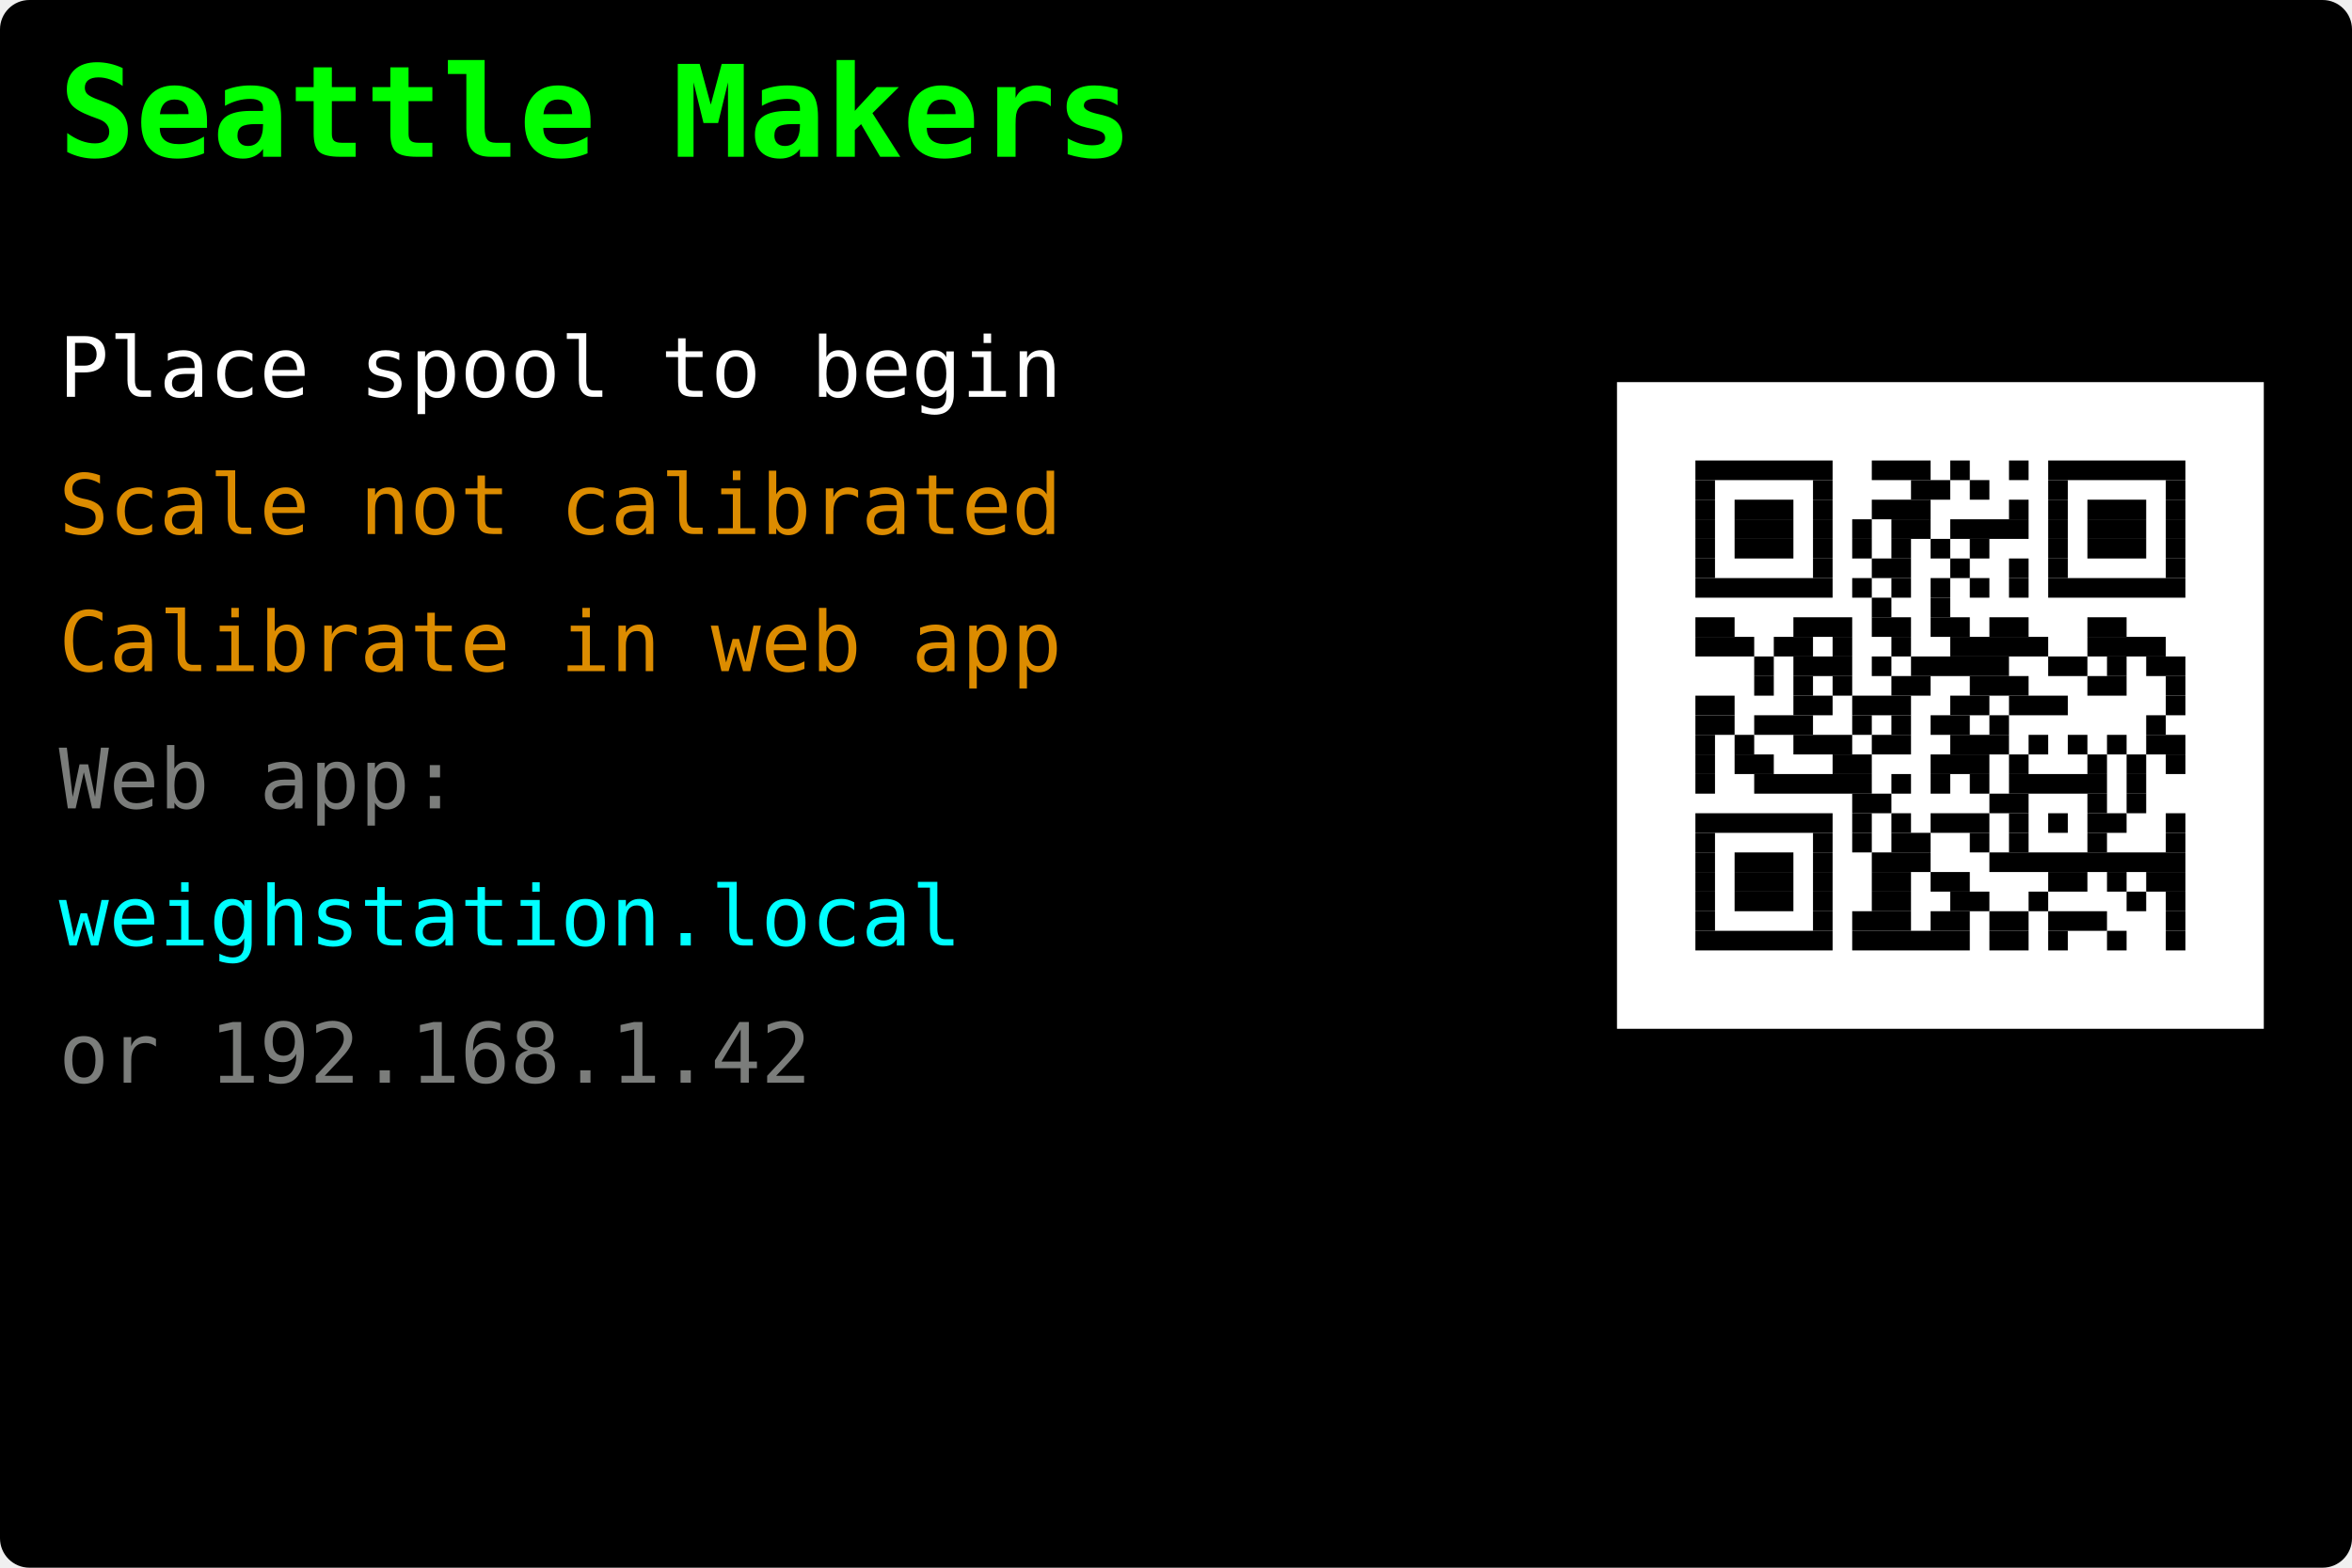
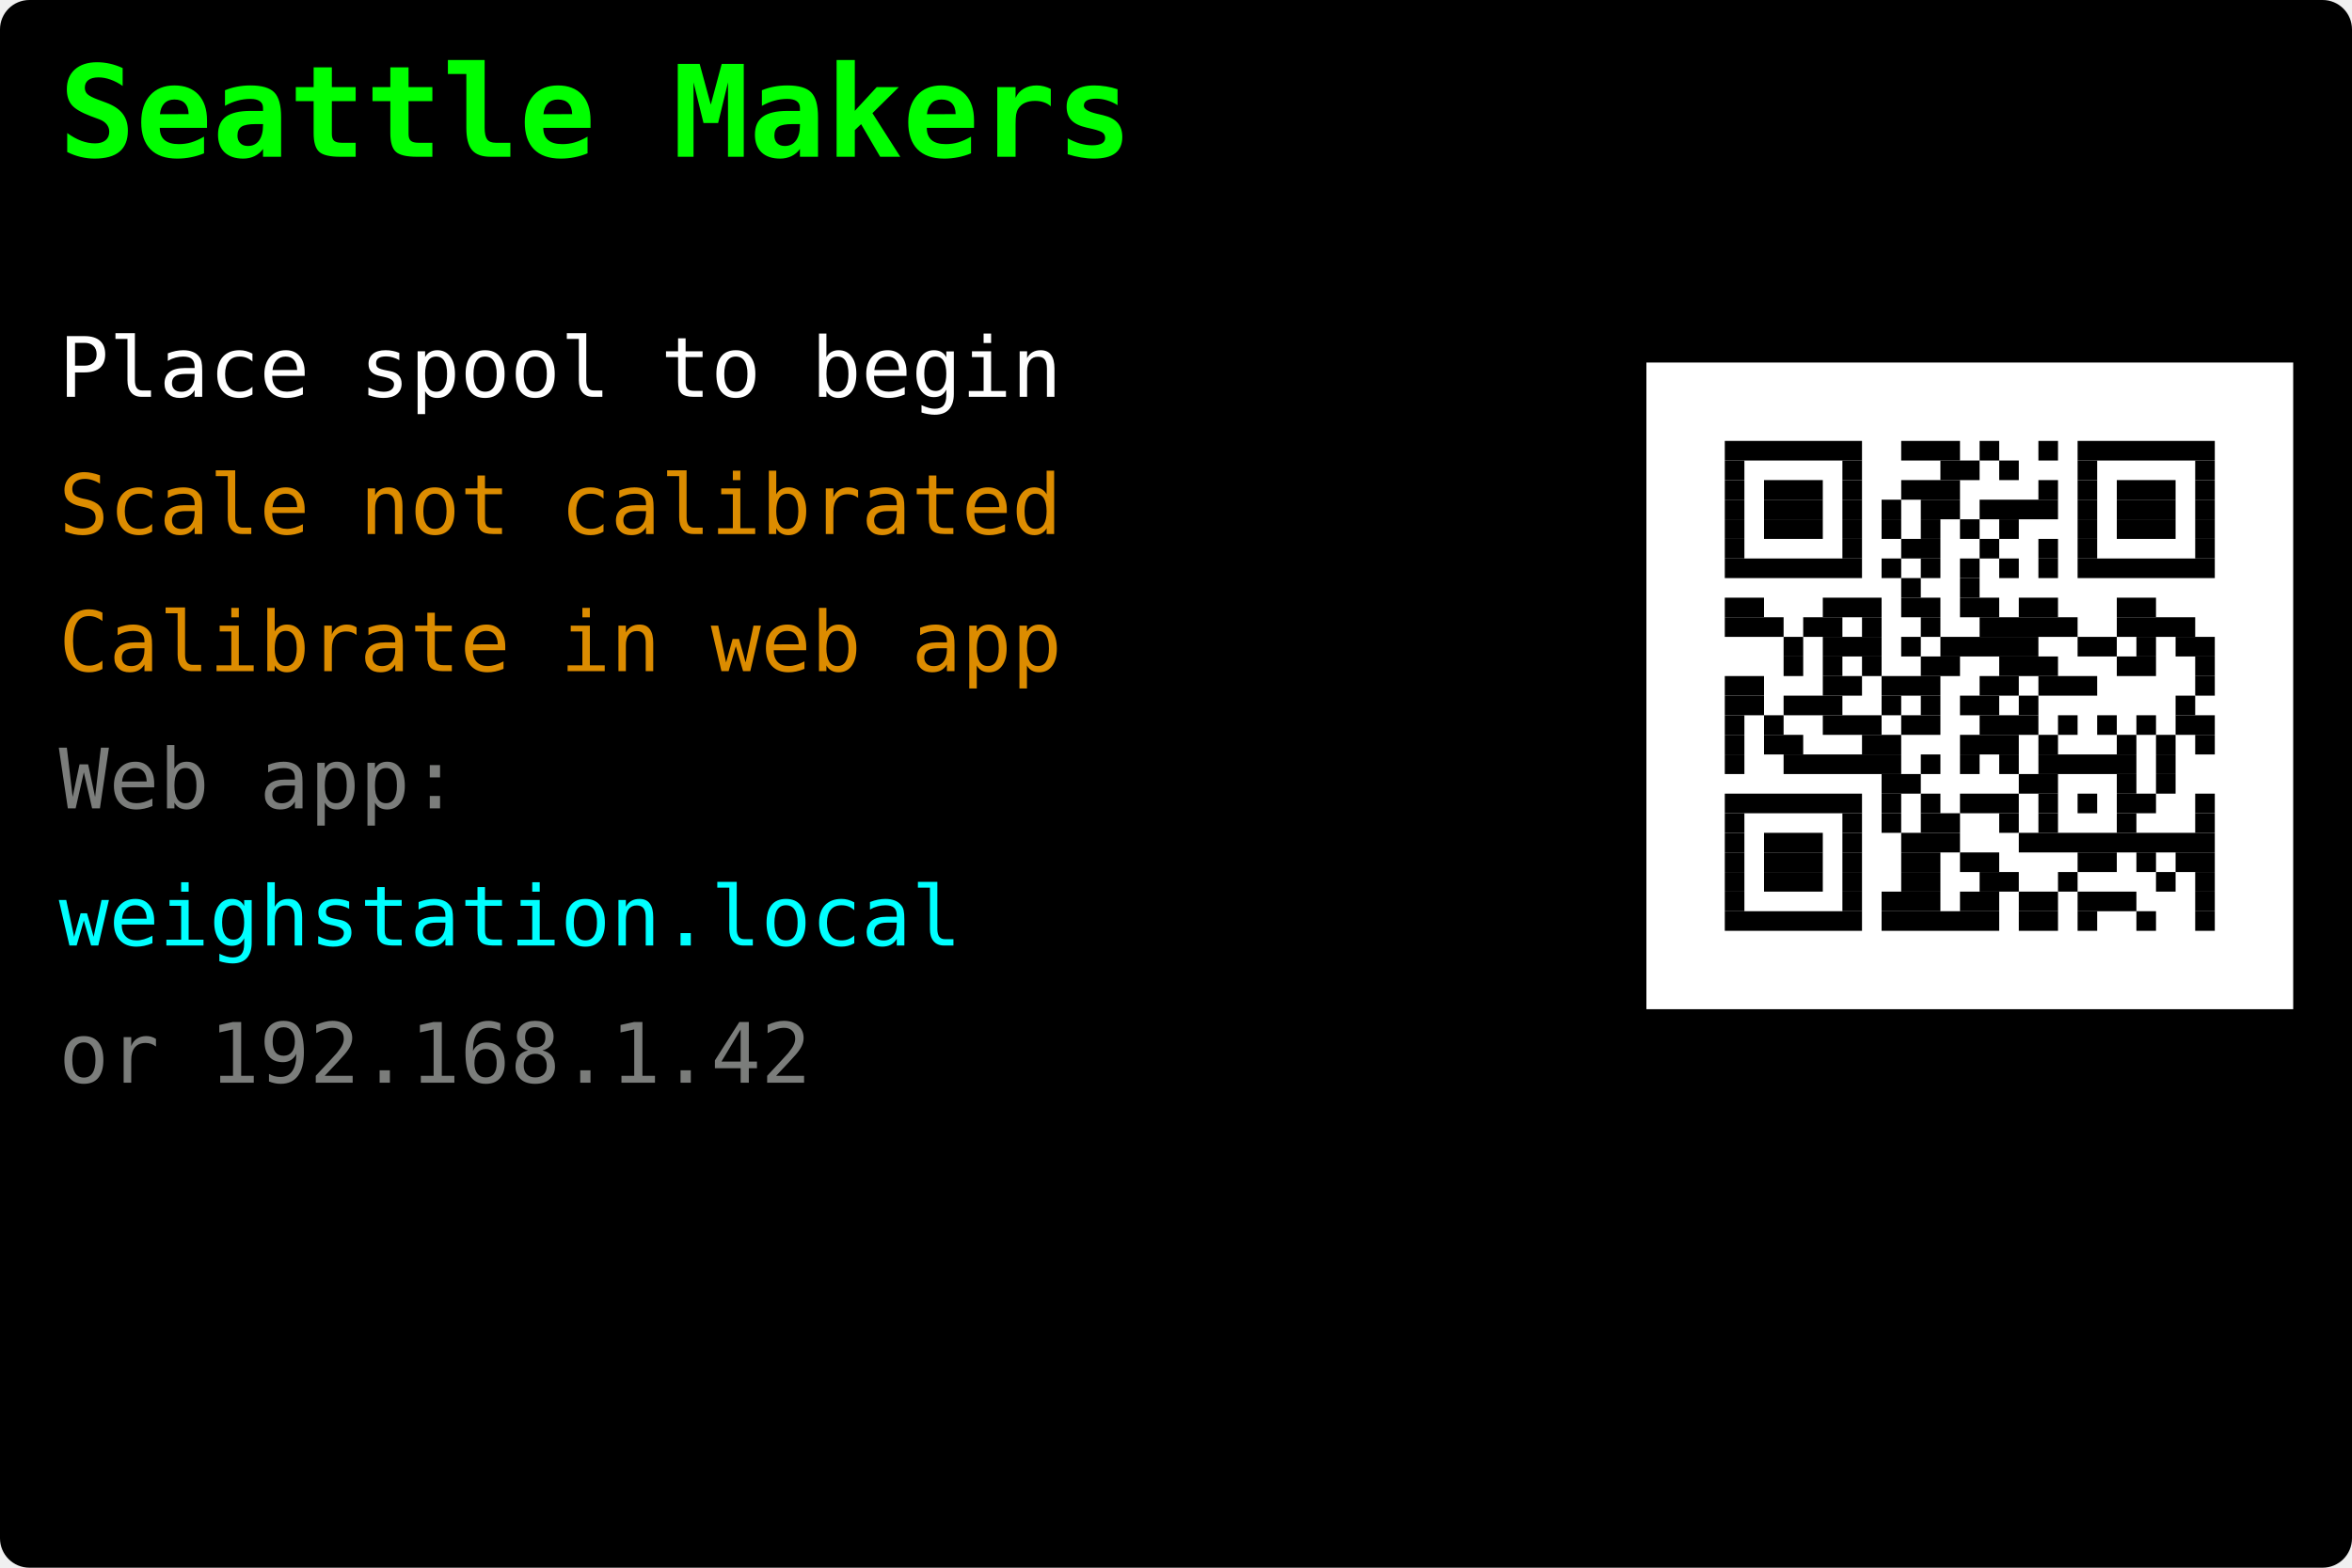
<svg xmlns="http://www.w3.org/2000/svg" viewBox="0 0 480 320" width="480" font-family="ui-monospace,Menlo,Consolas,monospace">
  <rect width="480" height="320" rx="6" fill="#000" />
  <text x="12" y="32" font-size="26" font-weight="700" fill="#00ff00">Seattle Makers</text>
  <text x="12" y="81" font-size="17" fill="#ffffff">Place spool to begin</text>
  <text x="12" y="109" font-size="17" fill="#dc8c00">Scale not calibrated</text>
  <text x="12" y="137" font-size="17" fill="#dc8c00">Calibrate in web app</text>
  <text x="12" y="165" font-size="17" fill="#7b7d7b">Web app:</text>
  <text x="12" y="193" font-size="17" fill="#00ffff">weighstation.local</text>
  <text x="12" y="221" font-size="17" fill="#7b7d7b">or 192.168.1.42</text>
-   <rect x="330" y="78" width="132" height="132" fill="#fff" />
-   <rect x="346" y="94" width="28" height="4" fill="#000" />
-   <rect x="382" y="94" width="12" height="4" fill="#000" />
-   <rect x="398" y="94" width="4" height="4" fill="#000" />
-   <rect x="410" y="94" width="4" height="4" fill="#000" />
-   <rect x="418" y="94" width="28" height="4" fill="#000" />
-   <rect x="346" y="98" width="4" height="4" fill="#000" />
-   <rect x="370" y="98" width="4" height="4" fill="#000" />
-   <rect x="390" y="98" width="8" height="4" fill="#000" />
-   <rect x="402" y="98" width="4" height="4" fill="#000" />
-   <rect x="418" y="98" width="4" height="4" fill="#000" />
-   <rect x="442" y="98" width="4" height="4" fill="#000" />
-   <rect x="346" y="102" width="4" height="4" fill="#000" />
-   <rect x="354" y="102" width="12" height="4" fill="#000" />
-   <rect x="370" y="102" width="4" height="4" fill="#000" />
-   <rect x="382" y="102" width="12" height="4" fill="#000" />
-   <rect x="410" y="102" width="4" height="4" fill="#000" />
-   <rect x="418" y="102" width="4" height="4" fill="#000" />
-   <rect x="426" y="102" width="12" height="4" fill="#000" />
-   <rect x="442" y="102" width="4" height="4" fill="#000" />
-   <rect x="346" y="106" width="4" height="4" fill="#000" />
-   <rect x="354" y="106" width="12" height="4" fill="#000" />
-   <rect x="370" y="106" width="4" height="4" fill="#000" />
-   <rect x="378" y="106" width="4" height="4" fill="#000" />
-   <rect x="386" y="106" width="8" height="4" fill="#000" />
-   <rect x="398" y="106" width="16" height="4" fill="#000" />
-   <rect x="418" y="106" width="4" height="4" fill="#000" />
-   <rect x="426" y="106" width="12" height="4" fill="#000" />
-   <rect x="442" y="106" width="4" height="4" fill="#000" />
-   <rect x="346" y="110" width="4" height="4" fill="#000" />
-   <rect x="354" y="110" width="12" height="4" fill="#000" />
-   <rect x="370" y="110" width="4" height="4" fill="#000" />
-   <rect x="378" y="110" width="4" height="4" fill="#000" />
-   <rect x="386" y="110" width="4" height="4" fill="#000" />
-   <rect x="394" y="110" width="4" height="4" fill="#000" />
-   <rect x="402" y="110" width="4" height="4" fill="#000" />
-   <rect x="418" y="110" width="4" height="4" fill="#000" />
-   <rect x="426" y="110" width="12" height="4" fill="#000" />
-   <rect x="442" y="110" width="4" height="4" fill="#000" />
-   <rect x="346" y="114" width="4" height="4" fill="#000" />
-   <rect x="370" y="114" width="4" height="4" fill="#000" />
-   <rect x="382" y="114" width="8" height="4" fill="#000" />
-   <rect x="398" y="114" width="4" height="4" fill="#000" />
-   <rect x="410" y="114" width="4" height="4" fill="#000" />
-   <rect x="418" y="114" width="4" height="4" fill="#000" />
-   <rect x="442" y="114" width="4" height="4" fill="#000" />
-   <rect x="346" y="118" width="28" height="4" fill="#000" />
-   <rect x="378" y="118" width="4" height="4" fill="#000" />
-   <rect x="386" y="118" width="4" height="4" fill="#000" />
-   <rect x="394" y="118" width="4" height="4" fill="#000" />
-   <rect x="402" y="118" width="4" height="4" fill="#000" />
-   <rect x="410" y="118" width="4" height="4" fill="#000" />
-   <rect x="418" y="118" width="28" height="4" fill="#000" />
-   <rect x="382" y="122" width="4" height="4" fill="#000" />
-   <rect x="394" y="122" width="4" height="4" fill="#000" />
-   <rect x="346" y="126" width="8" height="4" fill="#000" />
-   <rect x="366" y="126" width="12" height="4" fill="#000" />
-   <rect x="382" y="126" width="8" height="4" fill="#000" />
-   <rect x="394" y="126" width="8" height="4" fill="#000" />
-   <rect x="406" y="126" width="8" height="4" fill="#000" />
-   <rect x="426" y="126" width="8" height="4" fill="#000" />
-   <rect x="346" y="130" width="12" height="4" fill="#000" />
-   <rect x="362" y="130" width="8" height="4" fill="#000" />
-   <rect x="374" y="130" width="4" height="4" fill="#000" />
-   <rect x="386" y="130" width="4" height="4" fill="#000" />
-   <rect x="398" y="130" width="20" height="4" fill="#000" />
-   <rect x="426" y="130" width="16" height="4" fill="#000" />
-   <rect x="358" y="134" width="4" height="4" fill="#000" />
-   <rect x="366" y="134" width="12" height="4" fill="#000" />
-   <rect x="382" y="134" width="4" height="4" fill="#000" />
-   <rect x="390" y="134" width="20" height="4" fill="#000" />
-   <rect x="418" y="134" width="8" height="4" fill="#000" />
-   <rect x="430" y="134" width="4" height="4" fill="#000" />
-   <rect x="438" y="134" width="8" height="4" fill="#000" />
-   <rect x="358" y="138" width="4" height="4" fill="#000" />
-   <rect x="366" y="138" width="4" height="4" fill="#000" />
-   <rect x="374" y="138" width="4" height="4" fill="#000" />
-   <rect x="386" y="138" width="8" height="4" fill="#000" />
-   <rect x="402" y="138" width="12" height="4" fill="#000" />
-   <rect x="426" y="138" width="8" height="4" fill="#000" />
-   <rect x="442" y="138" width="4" height="4" fill="#000" />
-   <rect x="346" y="142" width="8" height="4" fill="#000" />
-   <rect x="366" y="142" width="8" height="4" fill="#000" />
-   <rect x="378" y="142" width="12" height="4" fill="#000" />
-   <rect x="398" y="142" width="8" height="4" fill="#000" />
-   <rect x="410" y="142" width="12" height="4" fill="#000" />
-   <rect x="442" y="142" width="4" height="4" fill="#000" />
-   <rect x="346" y="146" width="8" height="4" fill="#000" />
-   <rect x="358" y="146" width="12" height="4" fill="#000" />
-   <rect x="378" y="146" width="4" height="4" fill="#000" />
-   <rect x="386" y="146" width="4" height="4" fill="#000" />
-   <rect x="394" y="146" width="8" height="4" fill="#000" />
-   <rect x="406" y="146" width="4" height="4" fill="#000" />
-   <rect x="438" y="146" width="4" height="4" fill="#000" />
-   <rect x="346" y="150" width="4" height="4" fill="#000" />
-   <rect x="354" y="150" width="4" height="4" fill="#000" />
-   <rect x="366" y="150" width="12" height="4" fill="#000" />
-   <rect x="382" y="150" width="8" height="4" fill="#000" />
-   <rect x="398" y="150" width="12" height="4" fill="#000" />
-   <rect x="414" y="150" width="4" height="4" fill="#000" />
-   <rect x="422" y="150" width="4" height="4" fill="#000" />
-   <rect x="430" y="150" width="4" height="4" fill="#000" />
-   <rect x="438" y="150" width="8" height="4" fill="#000" />
-   <rect x="346" y="154" width="4" height="4" fill="#000" />
-   <rect x="354" y="154" width="8" height="4" fill="#000" />
-   <rect x="374" y="154" width="8" height="4" fill="#000" />
-   <rect x="394" y="154" width="12" height="4" fill="#000" />
-   <rect x="410" y="154" width="4" height="4" fill="#000" />
-   <rect x="426" y="154" width="4" height="4" fill="#000" />
-   <rect x="434" y="154" width="4" height="4" fill="#000" />
-   <rect x="442" y="154" width="4" height="4" fill="#000" />
-   <rect x="346" y="158" width="4" height="4" fill="#000" />
-   <rect x="358" y="158" width="24" height="4" fill="#000" />
-   <rect x="386" y="158" width="4" height="4" fill="#000" />
-   <rect x="394" y="158" width="4" height="4" fill="#000" />
-   <rect x="402" y="158" width="4" height="4" fill="#000" />
-   <rect x="410" y="158" width="20" height="4" fill="#000" />
-   <rect x="434" y="158" width="4" height="4" fill="#000" />
-   <rect x="378" y="162" width="8" height="4" fill="#000" />
-   <rect x="406" y="162" width="8" height="4" fill="#000" />
-   <rect x="426" y="162" width="4" height="4" fill="#000" />
-   <rect x="434" y="162" width="4" height="4" fill="#000" />
-   <rect x="346" y="166" width="28" height="4" fill="#000" />
-   <rect x="378" y="166" width="4" height="4" fill="#000" />
-   <rect x="386" y="166" width="4" height="4" fill="#000" />
-   <rect x="394" y="166" width="12" height="4" fill="#000" />
-   <rect x="410" y="166" width="4" height="4" fill="#000" />
-   <rect x="418" y="166" width="4" height="4" fill="#000" />
-   <rect x="426" y="166" width="8" height="4" fill="#000" />
-   <rect x="442" y="166" width="4" height="4" fill="#000" />
-   <rect x="346" y="170" width="4" height="4" fill="#000" />
-   <rect x="370" y="170" width="4" height="4" fill="#000" />
-   <rect x="378" y="170" width="4" height="4" fill="#000" />
-   <rect x="386" y="170" width="8" height="4" fill="#000" />
-   <rect x="402" y="170" width="4" height="4" fill="#000" />
-   <rect x="410" y="170" width="4" height="4" fill="#000" />
-   <rect x="426" y="170" width="4" height="4" fill="#000" />
-   <rect x="442" y="170" width="4" height="4" fill="#000" />
-   <rect x="346" y="174" width="4" height="4" fill="#000" />
-   <rect x="354" y="174" width="12" height="4" fill="#000" />
-   <rect x="370" y="174" width="4" height="4" fill="#000" />
-   <rect x="382" y="174" width="12" height="4" fill="#000" />
-   <rect x="406" y="174" width="40" height="4" fill="#000" />
-   <rect x="346" y="178" width="4" height="4" fill="#000" />
-   <rect x="354" y="178" width="12" height="4" fill="#000" />
-   <rect x="370" y="178" width="4" height="4" fill="#000" />
-   <rect x="382" y="178" width="8" height="4" fill="#000" />
-   <rect x="394" y="178" width="8" height="4" fill="#000" />
-   <rect x="418" y="178" width="8" height="4" fill="#000" />
-   <rect x="430" y="178" width="4" height="4" fill="#000" />
-   <rect x="438" y="178" width="8" height="4" fill="#000" />
-   <rect x="346" y="182" width="4" height="4" fill="#000" />
-   <rect x="354" y="182" width="12" height="4" fill="#000" />
-   <rect x="370" y="182" width="4" height="4" fill="#000" />
-   <rect x="382" y="182" width="8" height="4" fill="#000" />
-   <rect x="398" y="182" width="8" height="4" fill="#000" />
-   <rect x="414" y="182" width="4" height="4" fill="#000" />
-   <rect x="434" y="182" width="4" height="4" fill="#000" />
-   <rect x="442" y="182" width="4" height="4" fill="#000" />
-   <rect x="346" y="186" width="4" height="4" fill="#000" />
-   <rect x="370" y="186" width="4" height="4" fill="#000" />
-   <rect x="378" y="186" width="12" height="4" fill="#000" />
-   <rect x="394" y="186" width="8" height="4" fill="#000" />
-   <rect x="406" y="186" width="8" height="4" fill="#000" />
-   <rect x="418" y="186" width="12" height="4" fill="#000" />
-   <rect x="442" y="186" width="4" height="4" fill="#000" />
-   <rect x="346" y="190" width="28" height="4" fill="#000" />
-   <rect x="378" y="190" width="24" height="4" fill="#000" />
-   <rect x="406" y="190" width="8" height="4" fill="#000" />
-   <rect x="418" y="190" width="4" height="4" fill="#000" />
-   <rect x="430" y="190" width="4" height="4" fill="#000" />
-   <rect x="442" y="190" width="4" height="4" fill="#000" />
+   <rect x="336" y="74" width="132" height="132" fill="#fff" />
+   <rect x="352" y="90" width="28" height="4" fill="#000" />
+   <rect x="388" y="90" width="12" height="4" fill="#000" />
+   <rect x="404" y="90" width="4" height="4" fill="#000" />
+   <rect x="416" y="90" width="4" height="4" fill="#000" />
+   <rect x="424" y="90" width="28" height="4" fill="#000" />
+   <rect x="352" y="94" width="4" height="4" fill="#000" />
+   <rect x="376" y="94" width="4" height="4" fill="#000" />
+   <rect x="396" y="94" width="8" height="4" fill="#000" />
+   <rect x="408" y="94" width="4" height="4" fill="#000" />
+   <rect x="424" y="94" width="4" height="4" fill="#000" />
+   <rect x="448" y="94" width="4" height="4" fill="#000" />
+   <rect x="352" y="98" width="4" height="4" fill="#000" />
+   <rect x="360" y="98" width="12" height="4" fill="#000" />
+   <rect x="376" y="98" width="4" height="4" fill="#000" />
+   <rect x="388" y="98" width="12" height="4" fill="#000" />
+   <rect x="416" y="98" width="4" height="4" fill="#000" />
+   <rect x="424" y="98" width="4" height="4" fill="#000" />
+   <rect x="432" y="98" width="12" height="4" fill="#000" />
+   <rect x="448" y="98" width="4" height="4" fill="#000" />
+   <rect x="352" y="102" width="4" height="4" fill="#000" />
+   <rect x="360" y="102" width="12" height="4" fill="#000" />
+   <rect x="376" y="102" width="4" height="4" fill="#000" />
+   <rect x="384" y="102" width="4" height="4" fill="#000" />
+   <rect x="392" y="102" width="8" height="4" fill="#000" />
+   <rect x="404" y="102" width="16" height="4" fill="#000" />
+   <rect x="424" y="102" width="4" height="4" fill="#000" />
+   <rect x="432" y="102" width="12" height="4" fill="#000" />
+   <rect x="448" y="102" width="4" height="4" fill="#000" />
+   <rect x="352" y="106" width="4" height="4" fill="#000" />
+   <rect x="360" y="106" width="12" height="4" fill="#000" />
+   <rect x="376" y="106" width="4" height="4" fill="#000" />
+   <rect x="384" y="106" width="4" height="4" fill="#000" />
+   <rect x="392" y="106" width="4" height="4" fill="#000" />
+   <rect x="400" y="106" width="4" height="4" fill="#000" />
+   <rect x="408" y="106" width="4" height="4" fill="#000" />
+   <rect x="424" y="106" width="4" height="4" fill="#000" />
+   <rect x="432" y="106" width="12" height="4" fill="#000" />
+   <rect x="448" y="106" width="4" height="4" fill="#000" />
+   <rect x="352" y="110" width="4" height="4" fill="#000" />
+   <rect x="376" y="110" width="4" height="4" fill="#000" />
+   <rect x="388" y="110" width="8" height="4" fill="#000" />
+   <rect x="404" y="110" width="4" height="4" fill="#000" />
+   <rect x="416" y="110" width="4" height="4" fill="#000" />
+   <rect x="424" y="110" width="4" height="4" fill="#000" />
+   <rect x="448" y="110" width="4" height="4" fill="#000" />
+   <rect x="352" y="114" width="28" height="4" fill="#000" />
+   <rect x="384" y="114" width="4" height="4" fill="#000" />
+   <rect x="392" y="114" width="4" height="4" fill="#000" />
+   <rect x="400" y="114" width="4" height="4" fill="#000" />
+   <rect x="408" y="114" width="4" height="4" fill="#000" />
+   <rect x="416" y="114" width="4" height="4" fill="#000" />
+   <rect x="424" y="114" width="28" height="4" fill="#000" />
+   <rect x="388" y="118" width="4" height="4" fill="#000" />
+   <rect x="400" y="118" width="4" height="4" fill="#000" />
+   <rect x="352" y="122" width="8" height="4" fill="#000" />
+   <rect x="372" y="122" width="12" height="4" fill="#000" />
+   <rect x="388" y="122" width="8" height="4" fill="#000" />
+   <rect x="400" y="122" width="8" height="4" fill="#000" />
+   <rect x="412" y="122" width="8" height="4" fill="#000" />
+   <rect x="432" y="122" width="8" height="4" fill="#000" />
+   <rect x="352" y="126" width="12" height="4" fill="#000" />
+   <rect x="368" y="126" width="8" height="4" fill="#000" />
+   <rect x="380" y="126" width="4" height="4" fill="#000" />
+   <rect x="392" y="126" width="4" height="4" fill="#000" />
+   <rect x="404" y="126" width="20" height="4" fill="#000" />
+   <rect x="432" y="126" width="16" height="4" fill="#000" />
+   <rect x="364" y="130" width="4" height="4" fill="#000" />
+   <rect x="372" y="130" width="12" height="4" fill="#000" />
+   <rect x="388" y="130" width="4" height="4" fill="#000" />
+   <rect x="396" y="130" width="20" height="4" fill="#000" />
+   <rect x="424" y="130" width="8" height="4" fill="#000" />
+   <rect x="436" y="130" width="4" height="4" fill="#000" />
+   <rect x="444" y="130" width="8" height="4" fill="#000" />
+   <rect x="364" y="134" width="4" height="4" fill="#000" />
+   <rect x="372" y="134" width="4" height="4" fill="#000" />
+   <rect x="380" y="134" width="4" height="4" fill="#000" />
+   <rect x="392" y="134" width="8" height="4" fill="#000" />
+   <rect x="408" y="134" width="12" height="4" fill="#000" />
+   <rect x="432" y="134" width="8" height="4" fill="#000" />
+   <rect x="448" y="134" width="4" height="4" fill="#000" />
+   <rect x="352" y="138" width="8" height="4" fill="#000" />
+   <rect x="372" y="138" width="8" height="4" fill="#000" />
+   <rect x="384" y="138" width="12" height="4" fill="#000" />
+   <rect x="404" y="138" width="8" height="4" fill="#000" />
+   <rect x="416" y="138" width="12" height="4" fill="#000" />
+   <rect x="448" y="138" width="4" height="4" fill="#000" />
+   <rect x="352" y="142" width="8" height="4" fill="#000" />
+   <rect x="364" y="142" width="12" height="4" fill="#000" />
+   <rect x="384" y="142" width="4" height="4" fill="#000" />
+   <rect x="392" y="142" width="4" height="4" fill="#000" />
+   <rect x="400" y="142" width="8" height="4" fill="#000" />
+   <rect x="412" y="142" width="4" height="4" fill="#000" />
+   <rect x="444" y="142" width="4" height="4" fill="#000" />
+   <rect x="352" y="146" width="4" height="4" fill="#000" />
+   <rect x="360" y="146" width="4" height="4" fill="#000" />
+   <rect x="372" y="146" width="12" height="4" fill="#000" />
+   <rect x="388" y="146" width="8" height="4" fill="#000" />
+   <rect x="404" y="146" width="12" height="4" fill="#000" />
+   <rect x="420" y="146" width="4" height="4" fill="#000" />
+   <rect x="428" y="146" width="4" height="4" fill="#000" />
+   <rect x="436" y="146" width="4" height="4" fill="#000" />
+   <rect x="444" y="146" width="8" height="4" fill="#000" />
+   <rect x="352" y="150" width="4" height="4" fill="#000" />
+   <rect x="360" y="150" width="8" height="4" fill="#000" />
+   <rect x="380" y="150" width="8" height="4" fill="#000" />
+   <rect x="400" y="150" width="12" height="4" fill="#000" />
+   <rect x="416" y="150" width="4" height="4" fill="#000" />
+   <rect x="432" y="150" width="4" height="4" fill="#000" />
+   <rect x="440" y="150" width="4" height="4" fill="#000" />
+   <rect x="448" y="150" width="4" height="4" fill="#000" />
+   <rect x="352" y="154" width="4" height="4" fill="#000" />
+   <rect x="364" y="154" width="24" height="4" fill="#000" />
+   <rect x="392" y="154" width="4" height="4" fill="#000" />
+   <rect x="400" y="154" width="4" height="4" fill="#000" />
+   <rect x="408" y="154" width="4" height="4" fill="#000" />
+   <rect x="416" y="154" width="20" height="4" fill="#000" />
+   <rect x="440" y="154" width="4" height="4" fill="#000" />
+   <rect x="384" y="158" width="8" height="4" fill="#000" />
+   <rect x="412" y="158" width="8" height="4" fill="#000" />
+   <rect x="432" y="158" width="4" height="4" fill="#000" />
+   <rect x="440" y="158" width="4" height="4" fill="#000" />
+   <rect x="352" y="162" width="28" height="4" fill="#000" />
+   <rect x="384" y="162" width="4" height="4" fill="#000" />
+   <rect x="392" y="162" width="4" height="4" fill="#000" />
+   <rect x="400" y="162" width="12" height="4" fill="#000" />
+   <rect x="416" y="162" width="4" height="4" fill="#000" />
+   <rect x="424" y="162" width="4" height="4" fill="#000" />
+   <rect x="432" y="162" width="8" height="4" fill="#000" />
+   <rect x="448" y="162" width="4" height="4" fill="#000" />
+   <rect x="352" y="166" width="4" height="4" fill="#000" />
+   <rect x="376" y="166" width="4" height="4" fill="#000" />
+   <rect x="384" y="166" width="4" height="4" fill="#000" />
+   <rect x="392" y="166" width="8" height="4" fill="#000" />
+   <rect x="408" y="166" width="4" height="4" fill="#000" />
+   <rect x="416" y="166" width="4" height="4" fill="#000" />
+   <rect x="432" y="166" width="4" height="4" fill="#000" />
+   <rect x="448" y="166" width="4" height="4" fill="#000" />
+   <rect x="352" y="170" width="4" height="4" fill="#000" />
+   <rect x="360" y="170" width="12" height="4" fill="#000" />
+   <rect x="376" y="170" width="4" height="4" fill="#000" />
+   <rect x="388" y="170" width="12" height="4" fill="#000" />
+   <rect x="412" y="170" width="40" height="4" fill="#000" />
+   <rect x="352" y="174" width="4" height="4" fill="#000" />
+   <rect x="360" y="174" width="12" height="4" fill="#000" />
+   <rect x="376" y="174" width="4" height="4" fill="#000" />
+   <rect x="388" y="174" width="8" height="4" fill="#000" />
+   <rect x="400" y="174" width="8" height="4" fill="#000" />
+   <rect x="424" y="174" width="8" height="4" fill="#000" />
+   <rect x="436" y="174" width="4" height="4" fill="#000" />
+   <rect x="444" y="174" width="8" height="4" fill="#000" />
+   <rect x="352" y="178" width="4" height="4" fill="#000" />
+   <rect x="360" y="178" width="12" height="4" fill="#000" />
+   <rect x="376" y="178" width="4" height="4" fill="#000" />
+   <rect x="388" y="178" width="8" height="4" fill="#000" />
+   <rect x="404" y="178" width="8" height="4" fill="#000" />
+   <rect x="420" y="178" width="4" height="4" fill="#000" />
+   <rect x="440" y="178" width="4" height="4" fill="#000" />
+   <rect x="448" y="178" width="4" height="4" fill="#000" />
+   <rect x="352" y="182" width="4" height="4" fill="#000" />
+   <rect x="376" y="182" width="4" height="4" fill="#000" />
+   <rect x="384" y="182" width="12" height="4" fill="#000" />
+   <rect x="400" y="182" width="8" height="4" fill="#000" />
+   <rect x="412" y="182" width="8" height="4" fill="#000" />
+   <rect x="424" y="182" width="12" height="4" fill="#000" />
+   <rect x="448" y="182" width="4" height="4" fill="#000" />
+   <rect x="352" y="186" width="28" height="4" fill="#000" />
+   <rect x="384" y="186" width="24" height="4" fill="#000" />
+   <rect x="412" y="186" width="8" height="4" fill="#000" />
+   <rect x="424" y="186" width="4" height="4" fill="#000" />
+   <rect x="436" y="186" width="4" height="4" fill="#000" />
+   <rect x="448" y="186" width="4" height="4" fill="#000" />
</svg>
